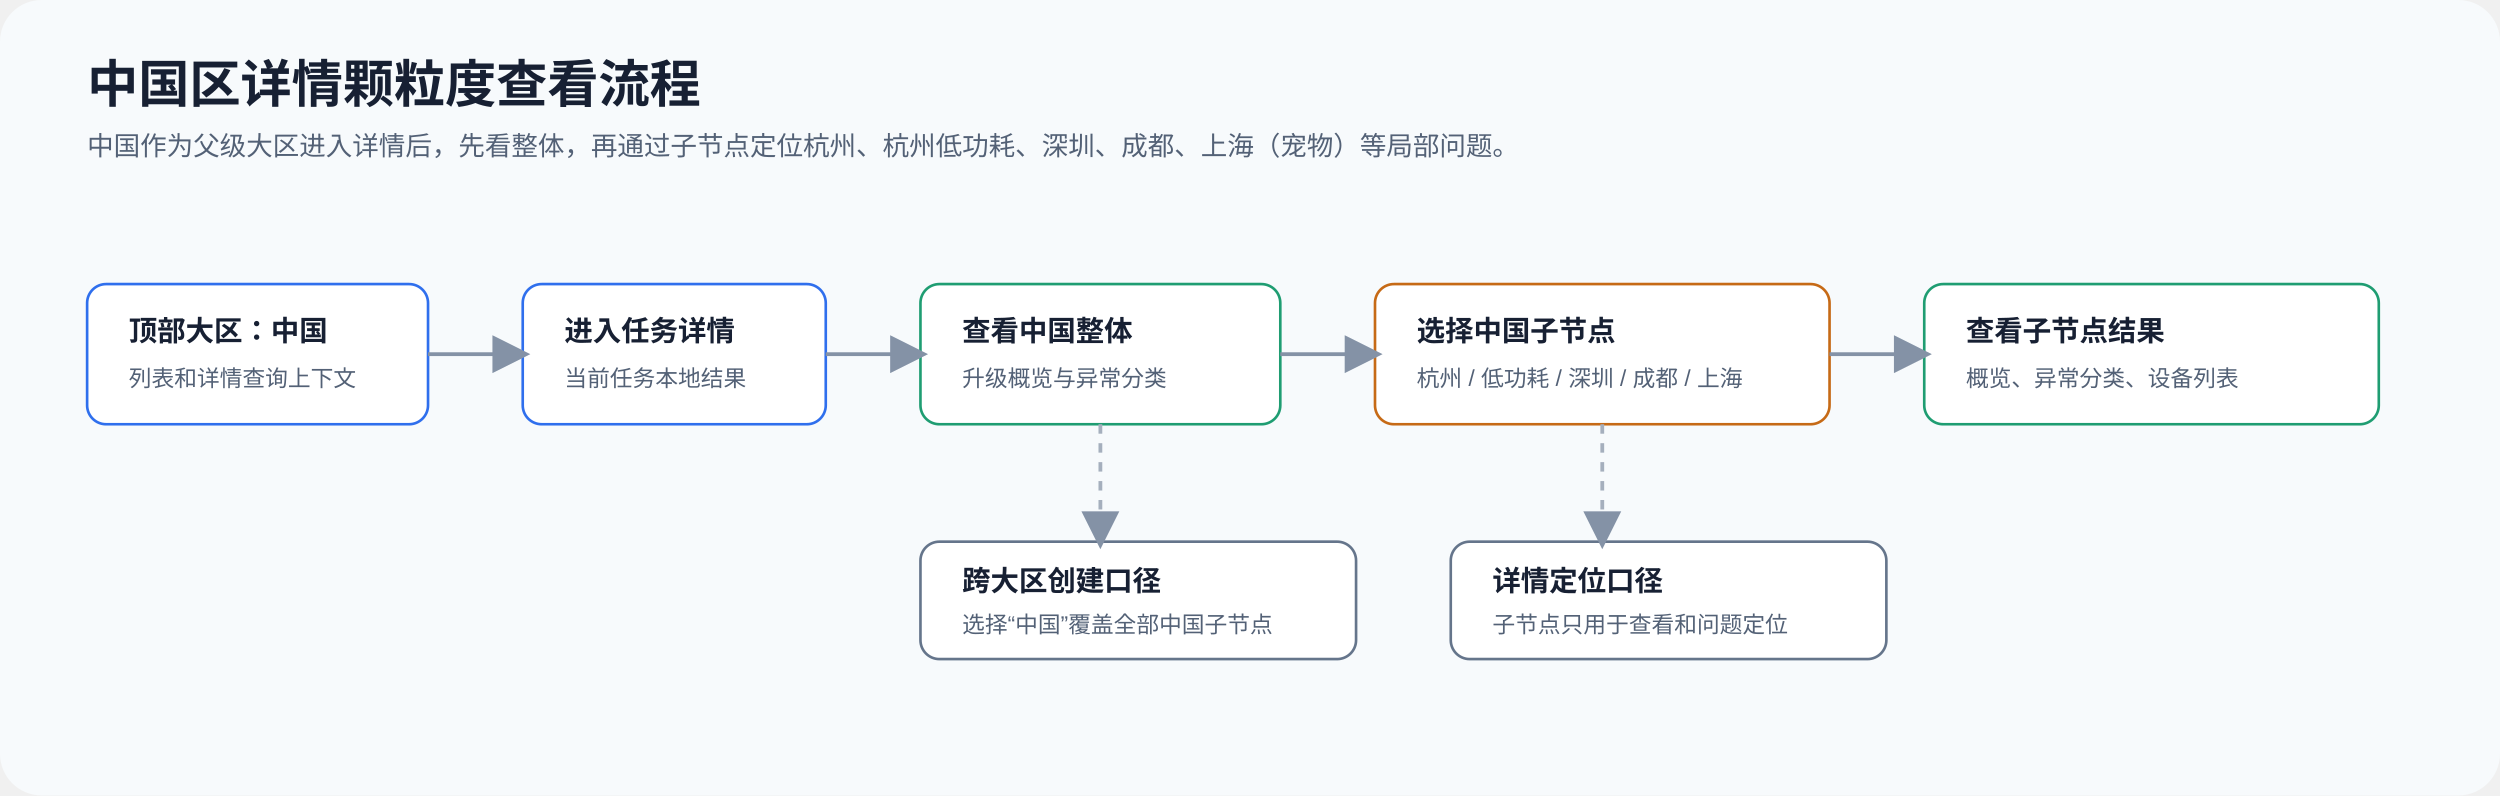
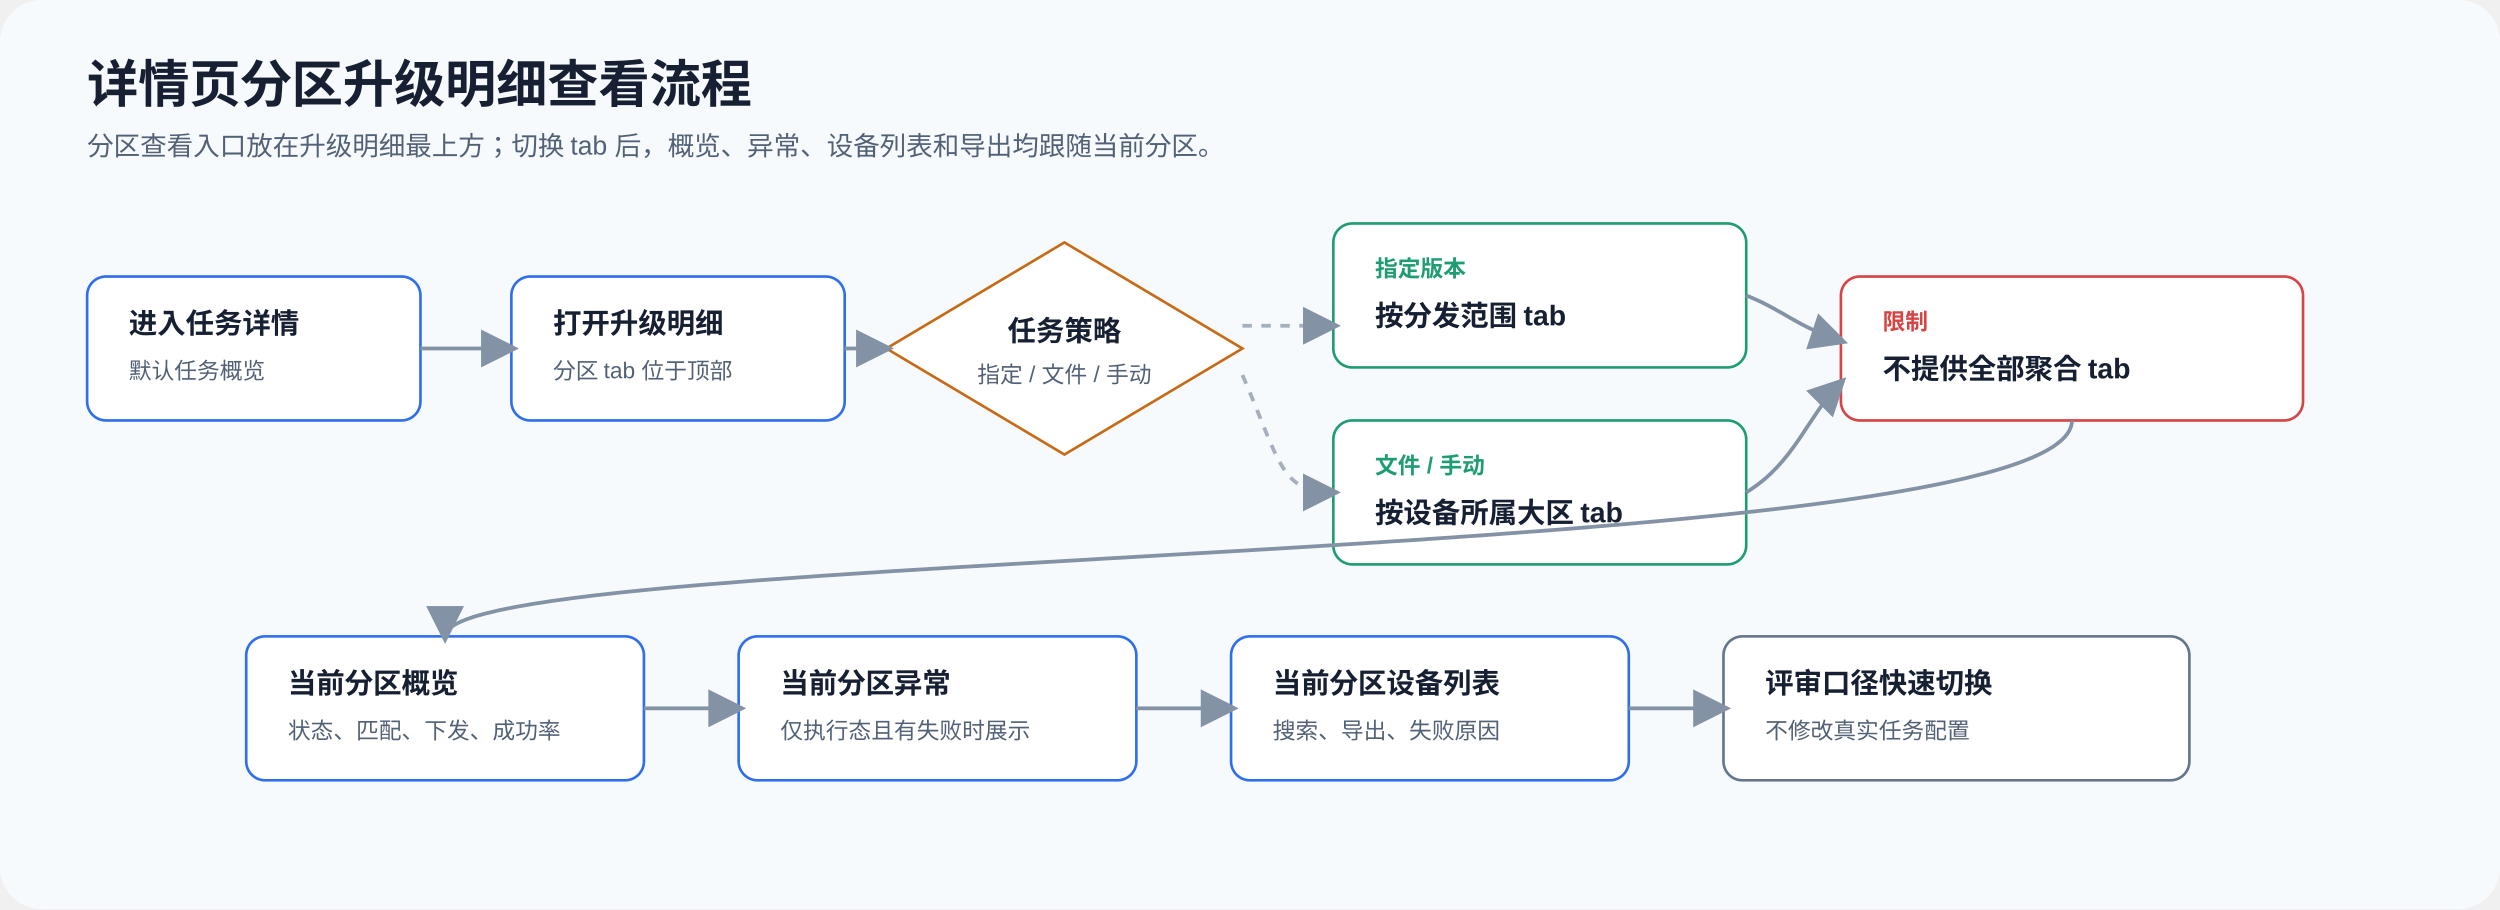
- <svg xmlns="http://www.w3.org/2000/svg" width="1320" height="420" viewBox="0 0 1320 420" role="img" aria-labelledby="title desc">
+ <svg xmlns="http://www.w3.org/2000/svg" width="1320" height="480" viewBox="0 0 1320 480" role="img" aria-labelledby="title desc">
  <defs>
    <marker id="arrow" markerWidth="10" markerHeight="10" refX="8" refY="5" orient="auto">
      <path d="M0,0 L10,5 L0,10 Z" fill="#8492a6" />
    </marker>
-     <style>.bg{fill:#f7fafc}.title{fill:#172033;font:700 27px "Microsoft YaHei",Arial,sans-serif}.sub{fill:#536176;font:500 14px "Microsoft YaHei",Arial,sans-serif}.node{fill:#fff;stroke:#d7e0ec;stroke-width:1.4}.blue{stroke:#2f6fed}.green{stroke:#1f9d72}.orange{stroke:#c66a16}.gray{stroke:#65758b}.t{fill:#172033;font:700 15px "Microsoft YaHei",Arial,sans-serif}.d{fill:#536176;font:500 12px "Microsoft YaHei",Arial,sans-serif}.arrow{stroke:#8492a6;stroke-width:2;fill:none;marker-end:url(#arrow)}.dash{stroke:#a5afbd;stroke-width:2;fill:none;stroke-dasharray:5 5;marker-end:url(#arrow)}</style>
+     <style>
+       .bg{fill:#f7fafc}.title{fill:#172033;font:700 27px "Microsoft YaHei","PingFang SC",Arial,sans-serif}.sub{fill:#536176;font:500 14px "Microsoft YaHei","PingFang SC",Arial,sans-serif}
+       .node{fill:#fff;stroke:#d7e0ec;stroke-width:1.4}.blue{stroke:#2f6fed}.green{stroke:#1f9d72}.orange{stroke:#c66a16}.gray{stroke:#65758b}.red{stroke:#d64545}
+       .t{fill:#172033;font:700 15px "Microsoft YaHei","PingFang SC",Arial,sans-serif}.d{fill:#536176;font:500 12px "Microsoft YaHei","PingFang SC",Arial,sans-serif}.tag{font:700 12px "Microsoft YaHei","PingFang SC",Arial,sans-serif}
+       .arrow{stroke:#8492a6;stroke-width:2;fill:none;marker-end:url(#arrow)}.dash{stroke:#a5afbd;stroke-width:2;fill:none;stroke-dasharray:5 5;marker-end:url(#arrow)}
+     </style>
  </defs>
-   <rect class="bg" width="1320" height="420" rx="22" />
-   <text class="title" x="46" y="54">中国区详情颗粒度查看流程</text>
-   <text class="sub" x="46" y="82">中国作为父级大区进入详情后，先看整体，再通过子节点定位杭州、杭州低功耗、深圳、成都、上海（宠物）等局部问题。</text>
-   <rect class="node blue" x="46" y="150" width="180" height="74" rx="10" />
-   <text class="t" x="68" y="180">顶部大区：中国</text>
-   <text class="d" x="68" y="204">列表和详情查询上下文</text>
-   <rect class="node blue" x="276" y="150" width="160" height="74" rx="10" />
-   <text class="t" x="298" y="180">进入任务详情</text>
-   <text class="d" x="298" y="204">当前任务本地结果</text>
-   <rect class="node green" x="486" y="150" width="190" height="74" rx="10" />
-   <text class="t" x="508" y="180">查看中国整体</text>
-   <text class="d" x="508" y="204">升级概览与异常分类</text>
-   <rect class="node orange" x="726" y="150" width="240" height="74" rx="10" />
-   <text class="t" x="748" y="180">选择中国子节点</text>
-   <text class="d" x="748" y="204">杭州 / 低功耗 / 深圳 / 成都 / 上海</text>
-   <rect class="node green" x="1016" y="150" width="240" height="74" rx="10" />
-   <text class="t" x="1038" y="180">查看子节点结果</text>
-   <text class="d" x="1038" y="204">概览、异常分类、设备列表</text>
-   <rect class="node gray" x="486" y="286" width="230" height="62" rx="10" />
-   <text class="t" x="508" y="312">跨大区创建口径</text>
-   <text class="d" x="508" y="334">选择“中国”覆盖全部中国子节点</text>
-   <rect class="node gray" x="766" y="286" width="230" height="62" rx="10" />
-   <text class="t" x="788" y="312">详情定位口径</text>
-   <text class="d" x="788" y="334">子节点只用于查看和问题定位</text>
-   <path class="arrow" d="M226 187 H276" />
-   <path class="arrow" d="M436 187 H486" />
-   <path class="arrow" d="M676 187 H726" />
-   <path class="arrow" d="M966 187 H1016" />
-   <path class="dash" d="M581 224 V286" />
-   <path class="dash" d="M846 224 V286" />
+   <rect class="bg" width="1320" height="480" rx="22" />
+   <text class="title" x="46" y="54">详情页分区升级明细查看流程</text>
+   <text class="sub" x="46" y="82">分区查看入口放在升级明细最上方；切换 tab 后，概览、异常、设备列表和导出均跟随当前分区。</text>
+   <rect class="node blue" x="46" y="146" width="176" height="76" rx="10" />
+   <text class="t" x="68" y="176">进入任务详情</text>
+   <text class="d" x="68" y="200">默认任务概览</text>
+   <rect class="node blue" x="270" y="146" width="176" height="76" rx="10" />
+   <text class="t" x="292" y="176">打开升级明细</text>
+   <text class="d" x="292" y="200">分区 tab 位于顶部</text>
+   <polygon class="node orange" points="562,128 656,184 562,240 468,184" />
+   <text class="t" x="562" y="180" text-anchor="middle">任务策略</text>
+   <text class="d" x="562" y="202" text-anchor="middle">指定 / 文件 / 手动</text>
+   <rect class="node green" x="704" y="118" width="218" height="76" rx="10" />
+   <text class="tag" x="726" y="146" fill="#1f9d72">指定版本</text>
+   <text class="t" x="726" y="172">按分发范围 tab</text>
+   <rect class="node green" x="704" y="222" width="218" height="76" rx="10" />
+   <text class="tag" x="726" y="250" fill="#1f9d72">文件 / 手动</text>
+   <text class="t" x="726" y="276">按设备所属大区 tab</text>
+   <rect class="node red" x="972" y="146" width="244" height="76" rx="10" />
+   <text class="tag" x="994" y="174" fill="#d64545">限制</text>
+   <text class="t" x="994" y="200">不提供全部聚合 tab</text>
+   <rect class="node blue" x="130" y="336" width="210" height="76" rx="10" />
+   <text class="t" x="152" y="366">当前分区概览</text>
+   <text class="d" x="152" y="390">状态、匹配、下发、成功率</text>
+   <rect class="node blue" x="390" y="336" width="210" height="76" rx="10" />
+   <text class="t" x="412" y="366">当前分区异常</text>
+   <text class="d" x="412" y="390">仅执行态且有失败时展示</text>
+   <rect class="node blue" x="650" y="336" width="210" height="76" rx="10" />
+   <text class="t" x="672" y="366">当前分区设备列表</text>
+   <text class="d" x="672" y="390">搜索、导出、失败原因</text>
+   <rect class="node gray" x="910" y="336" width="246" height="76" rx="10" />
+   <text class="t" x="932" y="366">评审口径快速切换</text>
+   <text class="d" x="932" y="390">不修改真实任务配置</text>
+   <path class="arrow" d="M222 184 H270" />
+   <path class="arrow" d="M446 184 H468" />
+   <path class="dash" d="M656 172 H704" />
+   <path class="dash" d="M656 198 C676 244 676 260 704 260" />
+   <path class="arrow" d="M922 156 C942 164 948 172 972 180" />
+   <path class="arrow" d="M922 260 C948 244 954 220 972 202" />
+   <path class="arrow" d="M1094 222 C1094 300 235 288 235 336" />
+   <path class="arrow" d="M340 374 H390" />
+   <path class="arrow" d="M600 374 H650" />
+   <path class="arrow" d="M860 374 H910" />
</svg>
